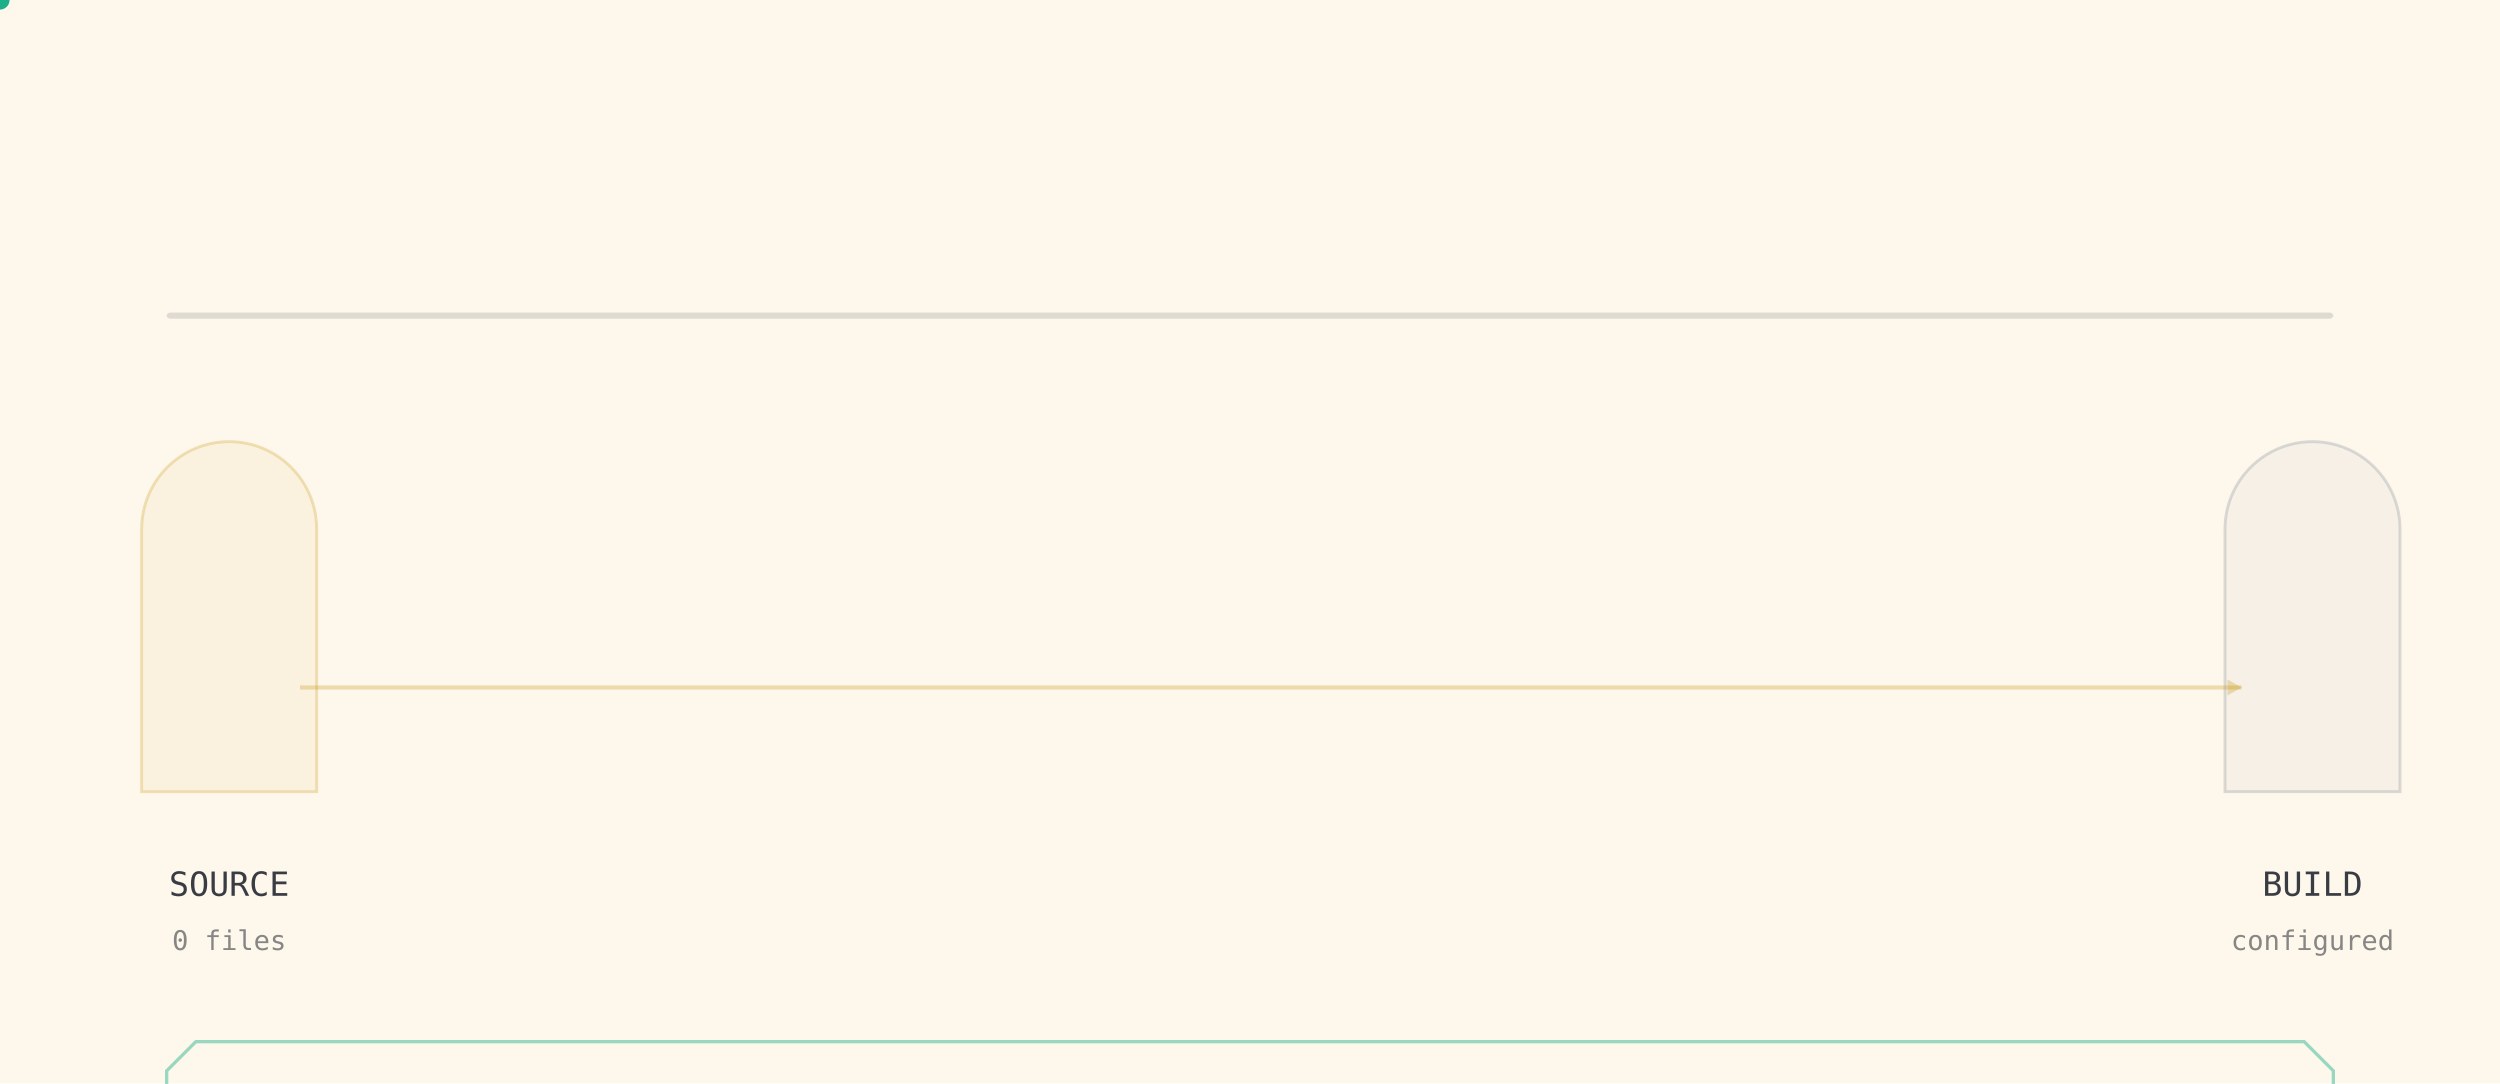
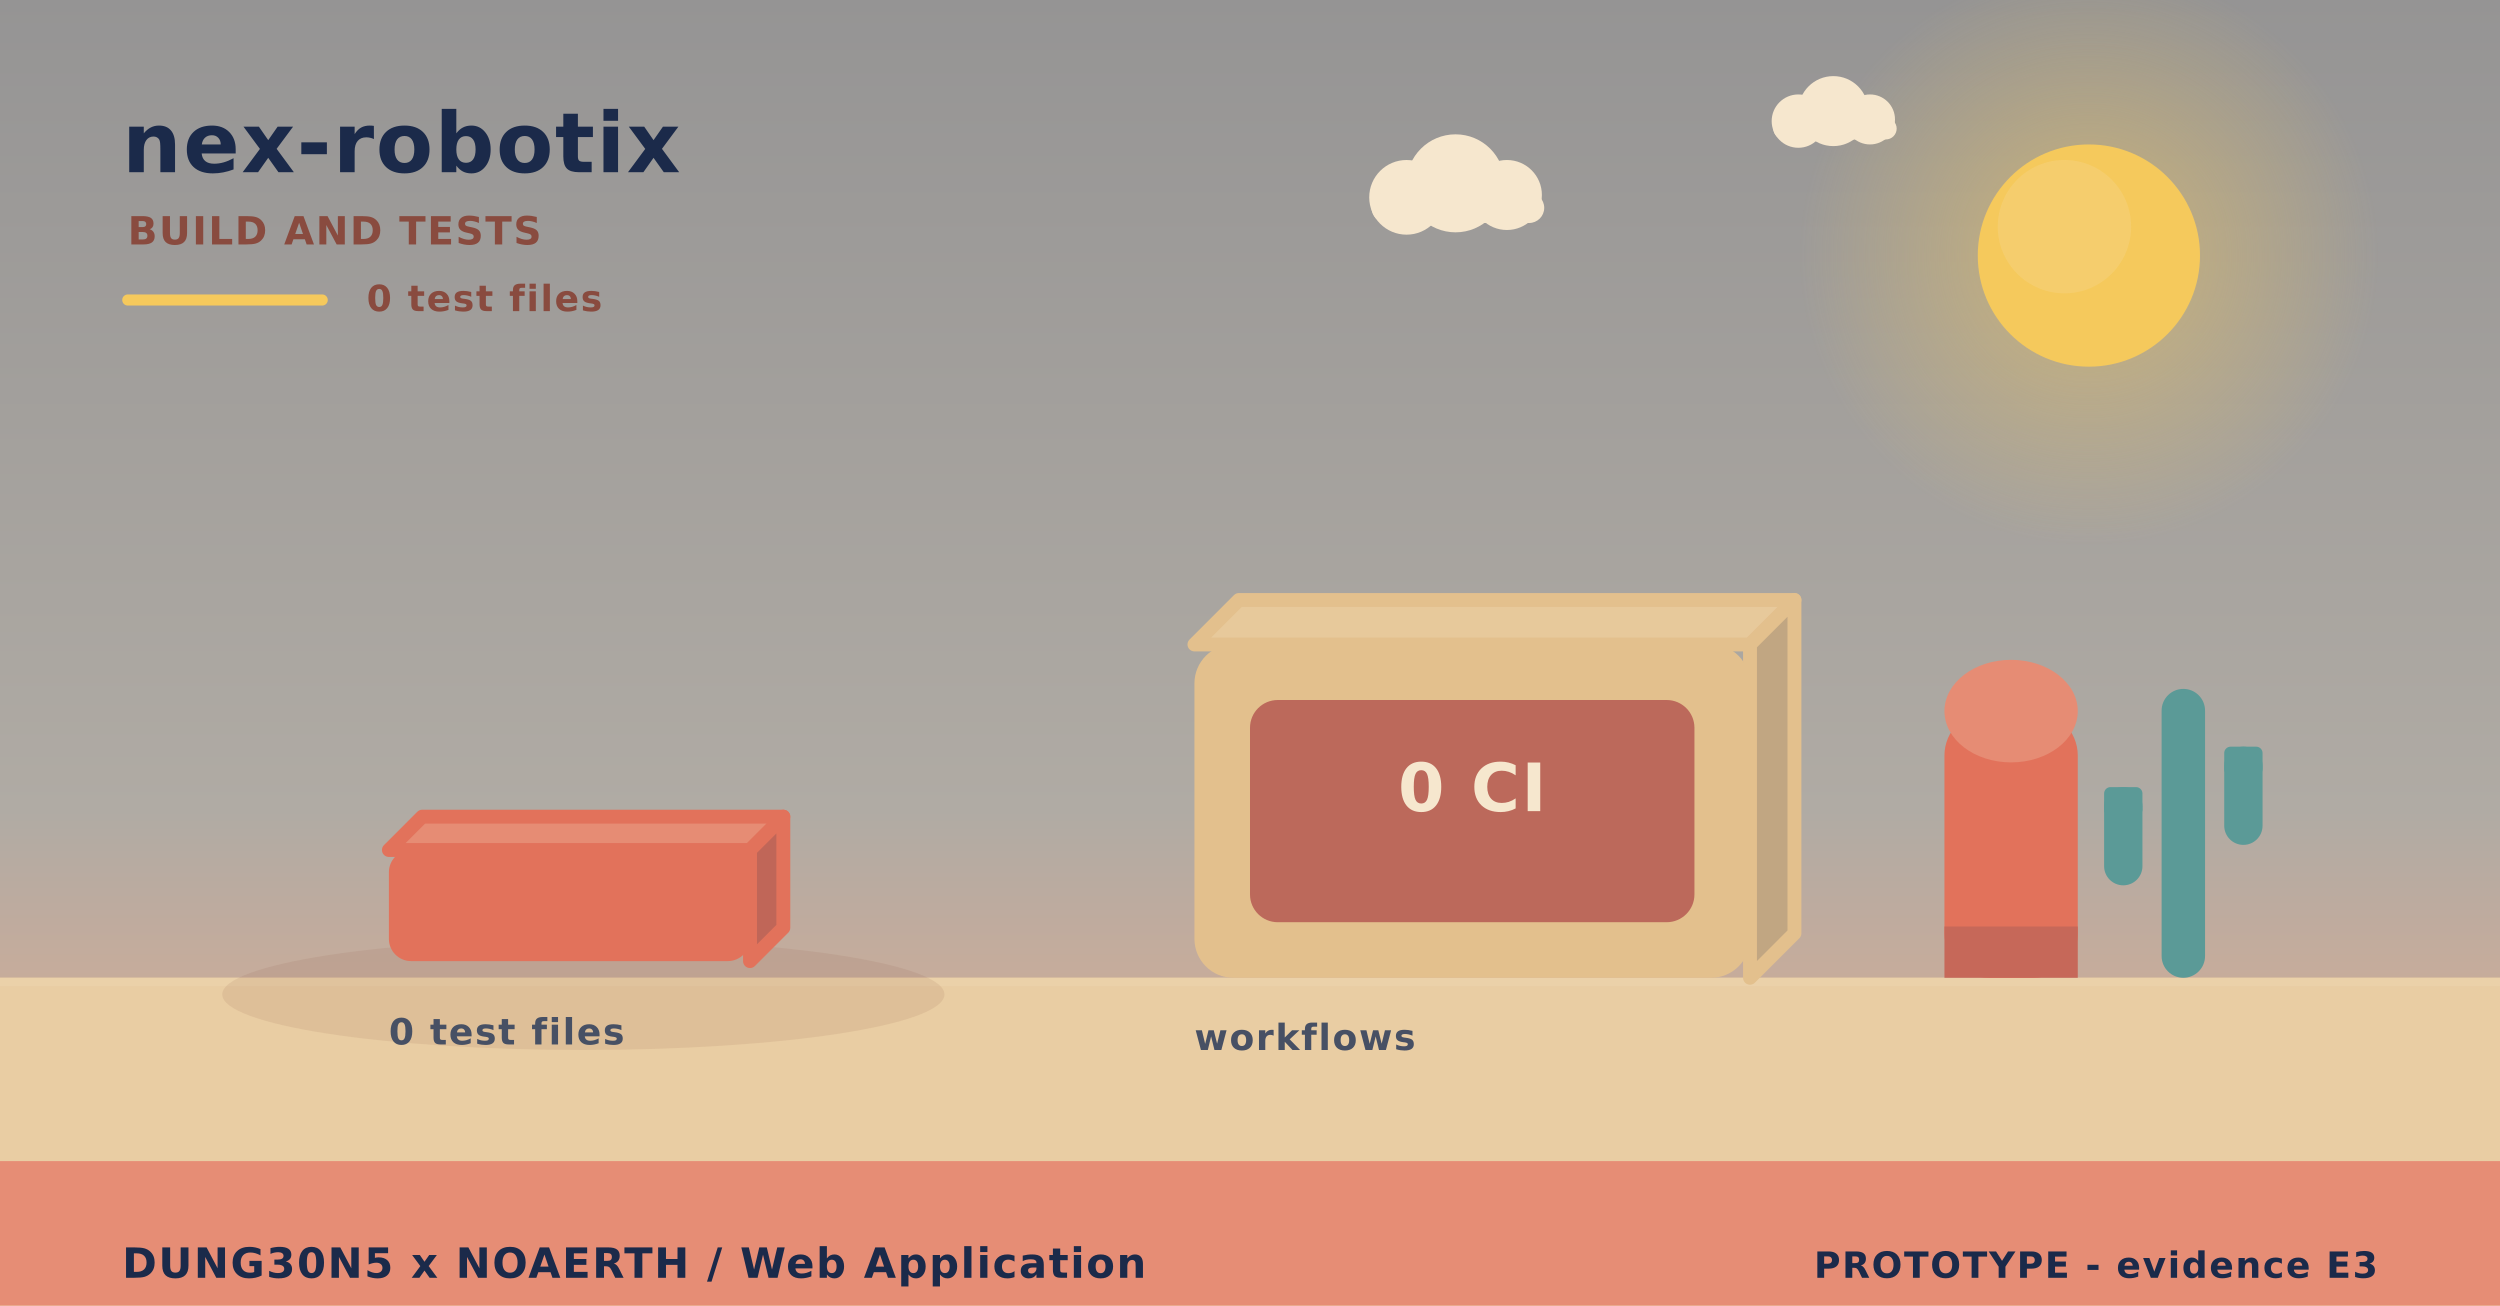
- <svg xmlns="http://www.w3.org/2000/svg" viewBox="0 0 1200 520" width="1200" height="520" role="img" aria-label="nex-robotix build evidence">
-   <rect width="1200" height="520" fill="#fef8ec" />
-   <defs>
-     <linearGradient id="gb" x1="0" y1="0" x2="1" y2="1">
-       <stop offset="0%" stop-color="#c78f02" />
-       <stop offset="100%" stop-color="#6e7788" />
-     </linearGradient>
-   </defs>
-   <rect x="80.00" y="150.00" width="1040.00" height="3.00" rx="2.00" fill="rgba(37,40,49,0.140)" opacity="1.00" />
-   <path d="M68.00,380.00 L68.00,254.00 A42.00,42.00 0 0 1 152.00,254.00 L152.00,380.00 Z" fill="rgba(199,143,2,0.100)" opacity="0.55" stroke="rgba(199,143,2,0.450)" stroke-width="1.4" />
-   <polygon points="-192.26,189.00 -136.83,221.00 -136.83,157.00 -192.26,125.00" fill="#036148" opacity="0.95" />
-   <polygon points="-247.68,221.00 -192.26,253.00 -192.26,189.00 -247.68,157.00" fill="#565d6a" opacity="0.95" />
-   <polygon points="-192.26,125.00 -136.83,157.00 -192.26,189.00 -247.68,157.00" fill="#c78f02" opacity="0.95" />
-   <text x="110" y="430" font-family="ui-monospace,Menlo,monospace" font-size="16" fill="rgba(37,40,49,0.900)" text-anchor="middle">SOURCE</text>
-   <text x="110" y="456" font-family="ui-monospace,Menlo,monospace" font-size="13" fill="rgba(37,40,49,0.550)" text-anchor="middle">0 files</text>
-   <path d="M1068.00,380.00 L1068.00,254.00 A42.00,42.00 0 0 1 1152.00,254.00 L1152.00,380.00 Z" fill="rgba(110,119,136,0.100)" opacity="0.55" stroke="rgba(110,119,136,0.450)" stroke-width="1.4" />
-   <polygon points="673.77,689.00 729.19,721.00 729.19,657.00 673.77,625.00" fill="#036148" opacity="0.95" />
-   <polygon points="618.34,721.00 673.77,753.00 673.77,689.00 618.34,657.00" fill="#565d6a" opacity="0.95" />
-   <polygon points="673.77,625.00 729.19,657.00 673.77,689.00 618.34,657.00" fill="#6e7788" opacity="0.95" />
-   <text x="1110" y="430" font-family="ui-monospace,Menlo,monospace" font-size="16" fill="rgba(37,40,49,0.900)" text-anchor="middle">BUILD</text>
-   <text x="1110" y="456" font-family="ui-monospace,Menlo,monospace" font-size="13" fill="rgba(37,40,49,0.550)" text-anchor="middle">configured</text>
-   <line x1="144.00" y1="330.00" x2="1076.00" y2="330.00" stroke="rgba(199,143,2,0.500)" stroke-width="2.00" opacity="0.55" />
-   <polygon points="1076.00,330.00 1069.20,326.20 1069.20,333.80" fill="rgba(199,143,2,0.500)" opacity="0.55" />
-   <g opacity="0.9">
-     <circle cx="0.00" cy="0.00" r="4.60" fill="#05a77d" opacity="1.00" />
-     <animateTransform attributeName="transform" type="translate" values="144.00,330.00 1076.00,330.00" dur="5.3s" begin="0.0s" repeatCount="indefinite" />
-     <animateTransform attributeName="transform" type="translate" values="1076.00,330.00 144.00,330.00" dur="5.3s" begin="2.65s" repeatCount="indefinite" />
+ <svg xmlns="http://www.w3.org/2000/svg" width="900" height="470" viewBox="0 0 900 470" role="img" aria-label="nex-robotix - how it is verified">
+   <linearGradient id="skyb" x1="0" y1="0" x2="0" y2="1">
+     <stop offset="0" stop-color="#959494" />
+     <stop offset="0.62" stop-color="#b0aba4" />
+     <stop offset="1" stop-color="#f3ad8a" />
+   </linearGradient>
+   <rect width="900" height="470" fill="url(#skyb)" />
+   <radialGradient id="sunb">
+     <stop offset="0.35" stop-color="#f5c95c" stop-opacity="0.34" />
+     <stop offset="1" stop-color="#f5c95c" stop-opacity="0" />
+   </radialGradient>
+   <circle cx="752" cy="92" r="104" fill="url(#sunb)" />
+   <circle cx="752" cy="92" r="40" fill="#f5c95c" />
+   <circle cx="743.2" cy="81.6" r="24" fill="#f5d27e" opacity="0.5" />
+   <g>
+     <circle cx="524" cy="66" r="17.64" fill="#f6e7ce" />
+     <circle cx="506.36" cy="71.04" r="13.44" fill="#f6e7ce" />
+     <circle cx="542.48" cy="70.2" r="12.6" fill="#f6e7ce" />
+     <rect x="493.76" y="69.36" width="62.16" height="10.92" rx="5.46" fill="#f6e7ce" />
+     <animateTransform attributeName="transform" type="translate" values="0 0;24 0;0 0" dur="36s" begin="0s" repeatCount="indefinite" />
  </g>
-   <path d="M94.00,500.00 H1106.00 L1120.00,514.00 V546.00 L1106.00,560.00 H94.00 L80.00,546.00 V514.00 Z" fill="none" stroke="rgba(5,167,125,0.500)" stroke-width="1.60" opacity="0.80" />
-   <text x="600" y="536" font-family="ui-monospace,Menlo,monospace" font-size="16" fill="rgba(5,167,125,0.950)" text-anchor="middle">no test suite present in this repository — shown as measured, not implied</text>
+   <g>
+     <circle cx="660" cy="40" r="12.6" fill="#f6e7ce" />
+     <circle cx="647.4" cy="43.6" r="9.6" fill="#f6e7ce" />
+     <circle cx="673.2" cy="43" r="9" fill="#f6e7ce" />
+     <rect x="638.4" y="42.4" width="44.4" height="7.8" rx="3.9" fill="#f6e7ce" />
+     <animateTransform attributeName="transform" type="translate" values="0 0;-18 0;0 0" dur="46s" begin="3s" repeatCount="indefinite" />
+   </g>
+   <rect x="0" y="352" width="900" height="118" fill="#e9cda3" />
+   <rect x="0" y="352" width="900" height="3" fill="#ebd1a9" />
+   <text x="44" y="62" font-family="Verdana,DejaVu Sans,sans-serif" font-size="30" font-weight="700" letter-spacing="0.6" fill="#1b2a4a" text-anchor="start">nex-robotix</text>
+   <text x="46" y="88" font-family="Verdana,DejaVu Sans,sans-serif" font-size="14" font-weight="700" letter-spacing="0.6" fill="#894b3f" text-anchor="start">BUILD AND TESTS</text>
+   <rect x="44" y="106" width="74" height="4" rx="2" fill="#f5c95c" />
+   <text x="132" y="112" font-family="Verdana,DejaVu Sans,sans-serif" font-size="13" font-weight="700" letter-spacing="0.6" fill="#894b3f" text-anchor="start">0 test files</text>
+   <ellipse cx="210" cy="358" rx="130" ry="20" fill="rgba(138,90,68,0.11)" />
+   <g>
+     <path d="M140,306 L270,306 L282,294 L152,294 Z" fill="#e68c74" stroke="#e2725b" stroke-width="5" stroke-linejoin="round" />
+     <path d="M270,306 L282,294 L282,334 L270,346 Z" fill="#c06658" stroke="#e2725b" stroke-width="5" stroke-linejoin="round" />
+     <rect x="140" y="306" width="130" height="40" rx="8" fill="#e2725b" />
+     <animateTransform attributeName="transform" type="translate" values="0 10;0 0" dur="0.8s" begin="0.5s" fill="freeze" />
+   </g>
+   <text x="140" y="376" font-family="Verdana,DejaVu Sans,sans-serif" font-size="13" font-weight="700" letter-spacing="0.6" fill="#475064" text-anchor="start">0 test files</text>
+   <path d="M430,232 L630,232 L646,216 L446,216 Z" fill="#e7c99b" stroke="#e3c08d" stroke-width="5" stroke-linejoin="round" />
+   <path d="M630,232 L646,216 L646,336 L630,352 Z" fill="#c1a682" stroke="#e3c08d" stroke-width="5" stroke-linejoin="round" />
+   <rect x="430" y="232" width="200" height="120" rx="14" fill="#e3c08d" />
+   <rect x="450" y="252" width="160" height="80" rx="10" fill="#ba6458" opacity="0.94" />
+   <text x="530" y="292" font-family="Verdana,DejaVu Sans,sans-serif" font-size="24" font-weight="700" letter-spacing="0.6" fill="#f6e7ce" text-anchor="middle">0 CI</text>
+   <text x="430" y="378" font-family="Verdana,DejaVu Sans,sans-serif" font-size="13" font-weight="700" letter-spacing="0.6" fill="#475064" text-anchor="start">workflows</text>
+   <rect x="700" y="256" width="48" height="96" rx="16" fill="#e2725b" />
+   <ellipse cx="724" cy="256" rx="24" ry="18.46" fill="#e68c74" />
+   <rect x="700" y="333.54" width="48" height="18.46" fill="#c66859" />
+   <rect x="778.18" y="248" width="15.64" height="104" rx="7.82" fill="#5b9a97" />
+   <rect x="757.48" y="283.36" width="13.8" height="35.36" rx="6.9" fill="#5b9a97" />
+   <rect x="757.48" y="283.36" width="13.8" height="10.4" rx="2.3" fill="#5b9a97" />
+   <rect x="800.72" y="268.8" width="13.8" height="35.36" rx="6.9" fill="#5b9a97" />
+   <rect x="800.72" y="268.8" width="13.8" height="10.4" rx="2.3" fill="#5b9a97" />
+   <rect x="0" y="418" width="900" height="52" rx="0" fill="#e68972" opacity="0.94" />
+   <text x="44" y="460" font-family="Verdana,DejaVu Sans,sans-serif" font-size="15" font-weight="700" letter-spacing="0.6" fill="#1b2a4a" text-anchor="start">DUNG30N5 x NOAERTH  /  Web Application</text>
+   <text x="856" y="460" font-family="Verdana,DejaVu Sans,sans-serif" font-size="13" font-weight="700" letter-spacing="0.6" fill="#1b2a4a" text-anchor="end">PROTOTYPE  -  evidence E3</text>
</svg>
